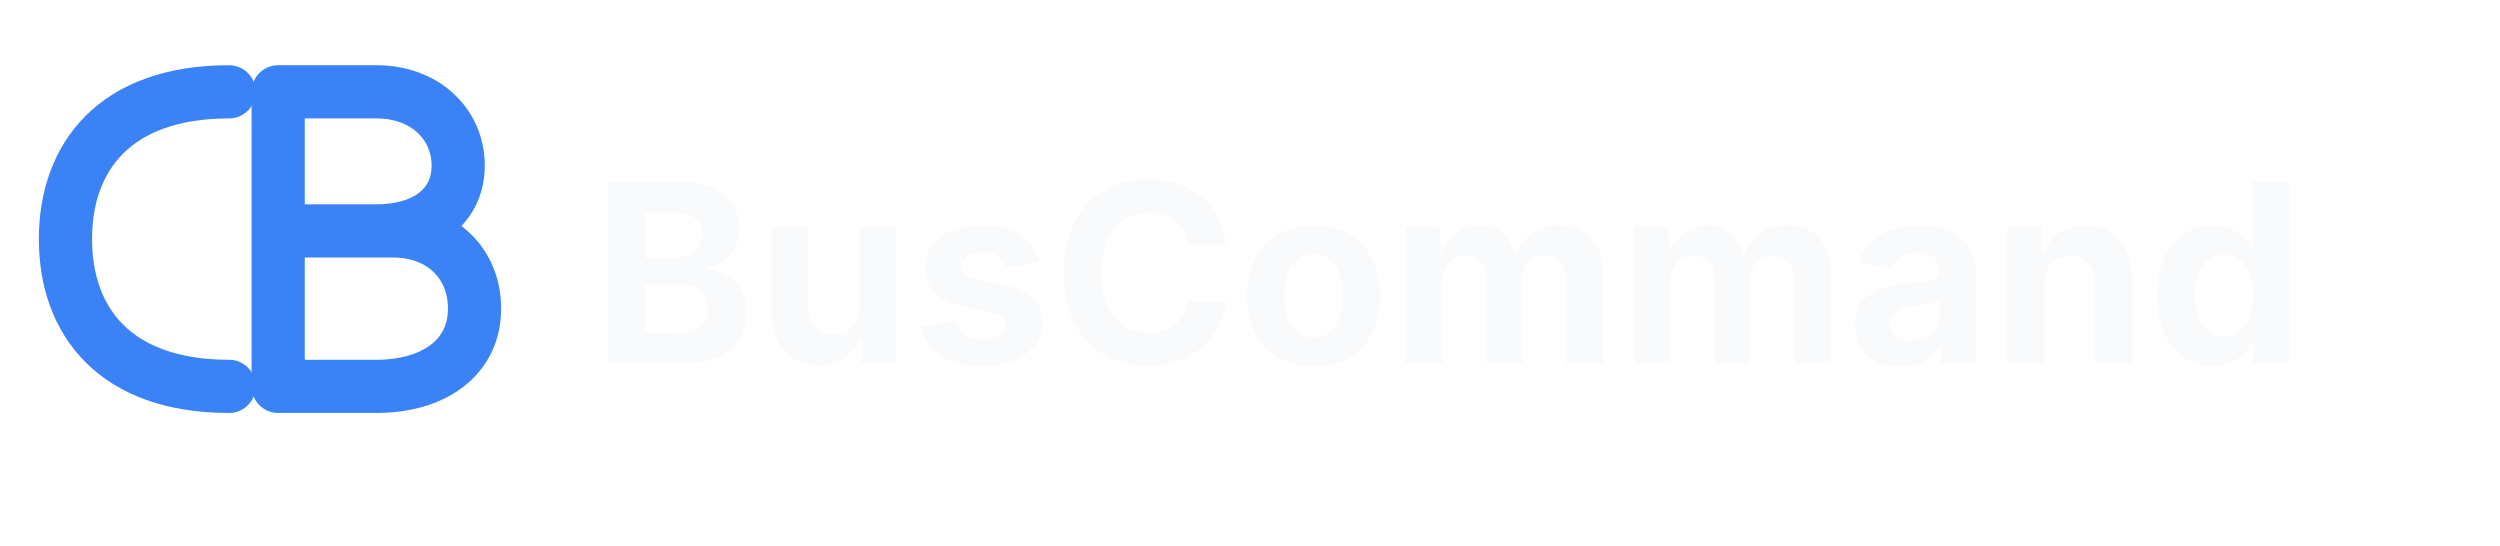
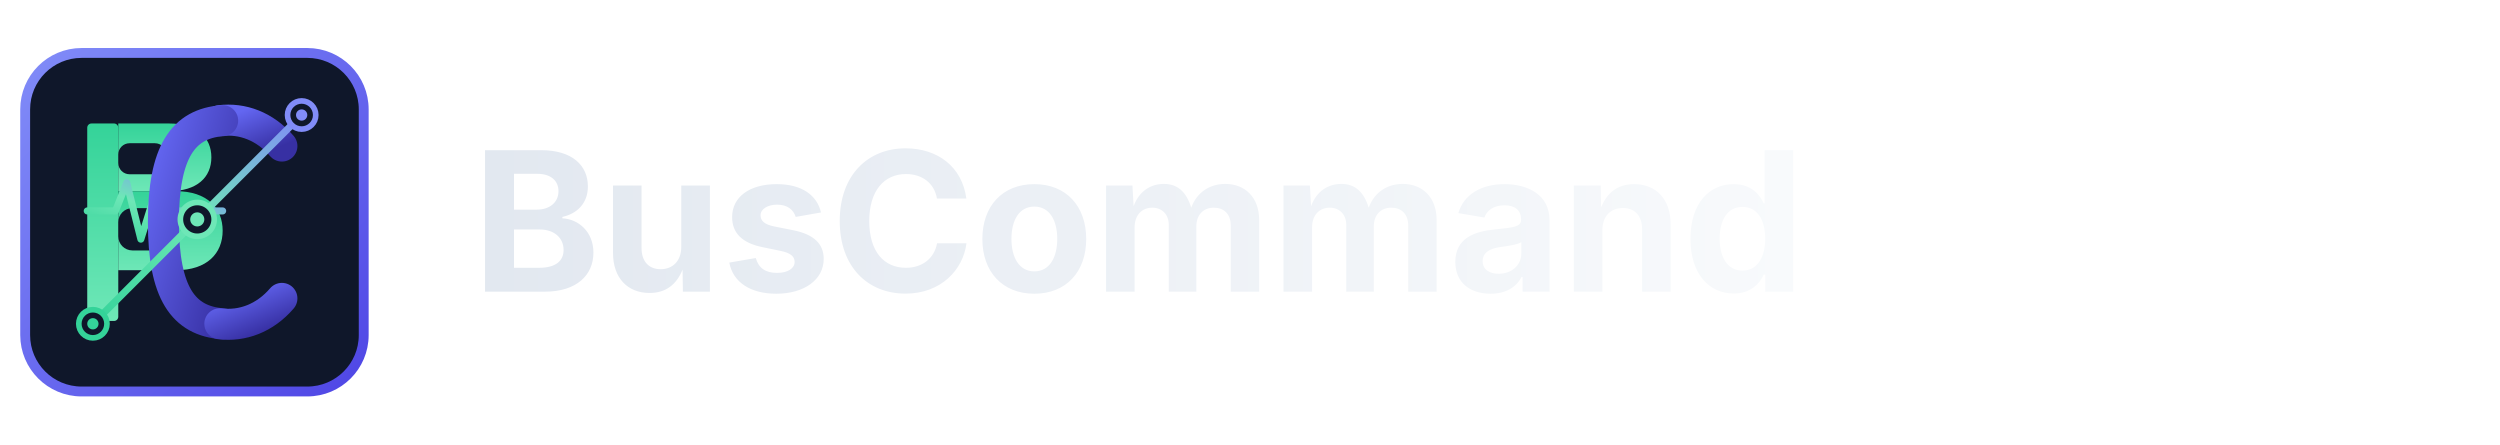
- <svg xmlns="http://www.w3.org/2000/svg" viewBox="0 0 220 48" fill="none" role="img" aria-label="BusCommand">
-   <g transform="translate(0,-2) scale(0.72)">
-     <path stroke="#3B82F6" stroke-width="6.5" stroke-linecap="round" d="M28 14 C14 14 8 22 8 32 C8 42 14 50 28 50" />
-     <path stroke="#3B82F6" stroke-width="6.5" stroke-linecap="round" stroke-linejoin="round" d="M34 14 V50 M34 14 H46 C52 14 56 18 56 23 C56 28 52 31 46 31 H34 M34 31 H48 C54 31 58 35 58 40.5 C58 46.5 53 50 46 50 H34" />
+ <svg xmlns="http://www.w3.org/2000/svg" viewBox="0 0 360 64" fill="none" role="img" aria-label="BusCommand">
+   <defs>
+     <linearGradient id="fm-grad" x1="0" y1="0" x2="1" y2="1">
+       <stop offset="0%" stop-color="#818cf8" />
+       <stop offset="100%" stop-color="#4f46e5" />
+     </linearGradient>
+     <linearGradient id="bm-grad" x1="0" y1="0" x2="0" y2="1">
+       <stop offset="0%" stop-color="#34d399" />
+       <stop offset="100%" stop-color="#6ee7b7" />
+     </linearGradient>
+     <linearGradient id="cm-grad" x1="0" y1="0" x2="1" y2="1">
+       <stop offset="0%" stop-color="#6366f1" />
+       <stop offset="100%" stop-color="#3730a3" />
+     </linearGradient>
+     <linearGradient id="nm-grad" x1="0" y1="1" x2="1" y2="0">
+       <stop offset="0%" stop-color="#34d399" />
+       <stop offset="50%" stop-color="#6ee7b7" />
+       <stop offset="100%" stop-color="#818cf8" />
+     </linearGradient>
+     <linearGradient id="txt-grad" x1="0" y1="0" x2="1" y2="0">
+       <stop offset="0%" stop-color="#e2e8f0" />
+       <stop offset="100%" stop-color="#f8fafc" />
+     </linearGradient>
+   </defs>
+   <g transform="translate(2,6) scale(0.203125)">
+     <rect x="8" y="8" width="240" height="240" rx="40" ry="40" fill="#0f172a" />
+     <rect x="8" y="8" width="240" height="240" rx="40" ry="40" fill="none" stroke="url(#fm-grad)" stroke-width="7" />
+     <rect x="52" y="58" width="22" height="140" rx="3" fill="url(#bm-grad)" />
+     <path d="M74 58 H110 C130 58 140 68 140 82 C140 96 130 106 110 106 H74 Z" fill="url(#bm-grad)" />
+     <path d="M74 106 H115 C137 106 148 118 148 134 C148 150 137 162 115 162 H74 V106 Z" fill="url(#bm-grad)" />
+     <rect x="74" y="72" width="34" height="22" rx="8" fill="#0f172a" />
+     <rect x="74" y="118" width="40" height="30" rx="10" fill="#0f172a" />
+     <polyline points="52,120 72,120 80,100 90,140 100,108 108,120 148,120" fill="none" stroke="url(#nm-grad)" stroke-width="5" stroke-linecap="round" stroke-linejoin="round" />
+     <path d="M190 74 C178 60 162 54 146 56" fill="none" stroke="url(#cm-grad)" stroke-width="22" stroke-linecap="round" />
+     <path d="M148 56 C120 58 106 78 106 128 C106 178 120 198 148 200" fill="none" stroke="url(#cm-grad)" stroke-width="22" stroke-linecap="round" />
+     <path d="M146 200 C162 202 178 196 190 182" fill="none" stroke="url(#cm-grad)" stroke-width="22" stroke-linecap="round" />
+     <line x1="56" y1="200" x2="204" y2="52" stroke="url(#nm-grad)" stroke-width="5" stroke-linecap="round" />
+     <circle cx="56" cy="200" r="10" fill="#0f172a" stroke="#34d399" stroke-width="4" />
+     <circle cx="56" cy="200" r="4" fill="#34d399" />
+     <circle cx="130" cy="126" r="12" fill="#0f172a" stroke="#6ee7b7" stroke-width="4" />
+     <circle cx="130" cy="126" r="5" fill="#6ee7b7" />
+     <circle cx="204" cy="52" r="10" fill="#0f172a" stroke="#818cf8" stroke-width="4" />
+     <circle cx="204" cy="52" r="4" fill="#818cf8" />
  </g>
-   <text x="52" y="32" font-family="Outfit, Inter, system-ui, sans-serif" font-size="22" font-weight="700" fill="#F8FAFC">BusCommand</text>
+   <text x="68" y="42" font-family="Outfit, Inter, system-ui, sans-serif" font-size="28" font-weight="700" fill="url(#txt-grad)">BusCommand</text>
</svg>
